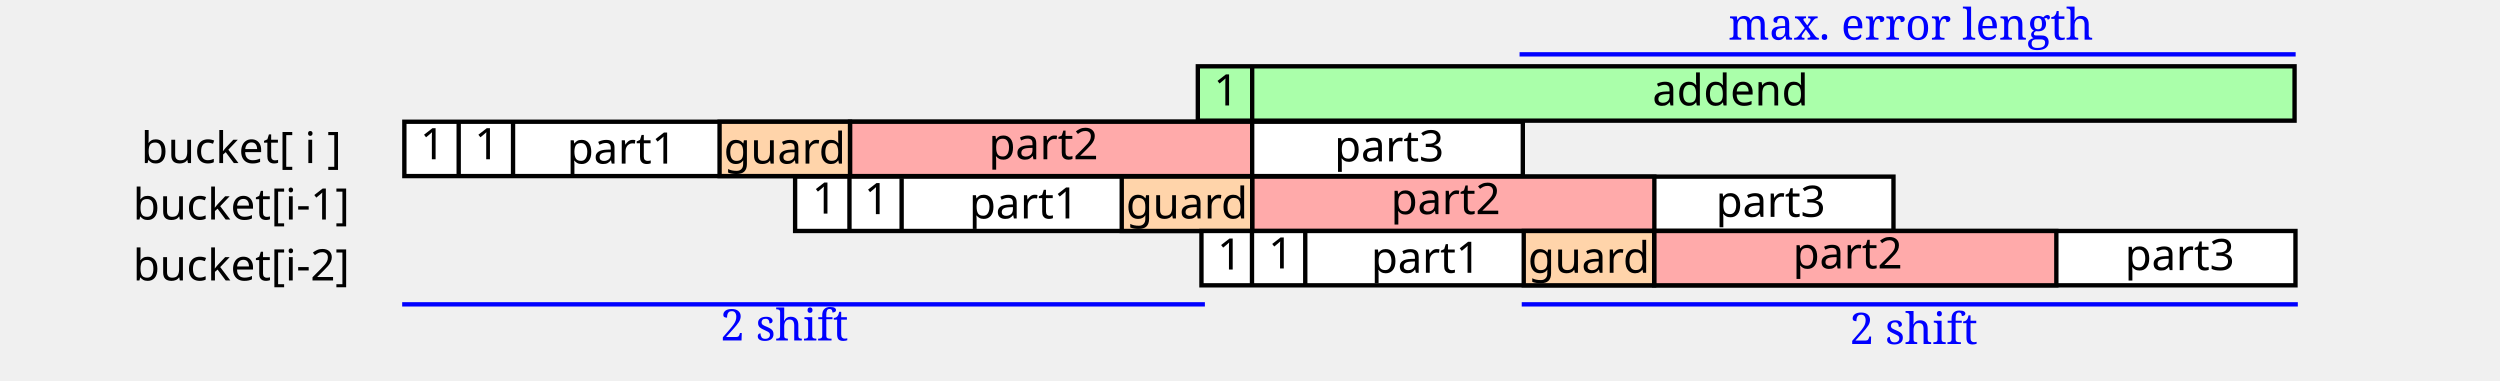
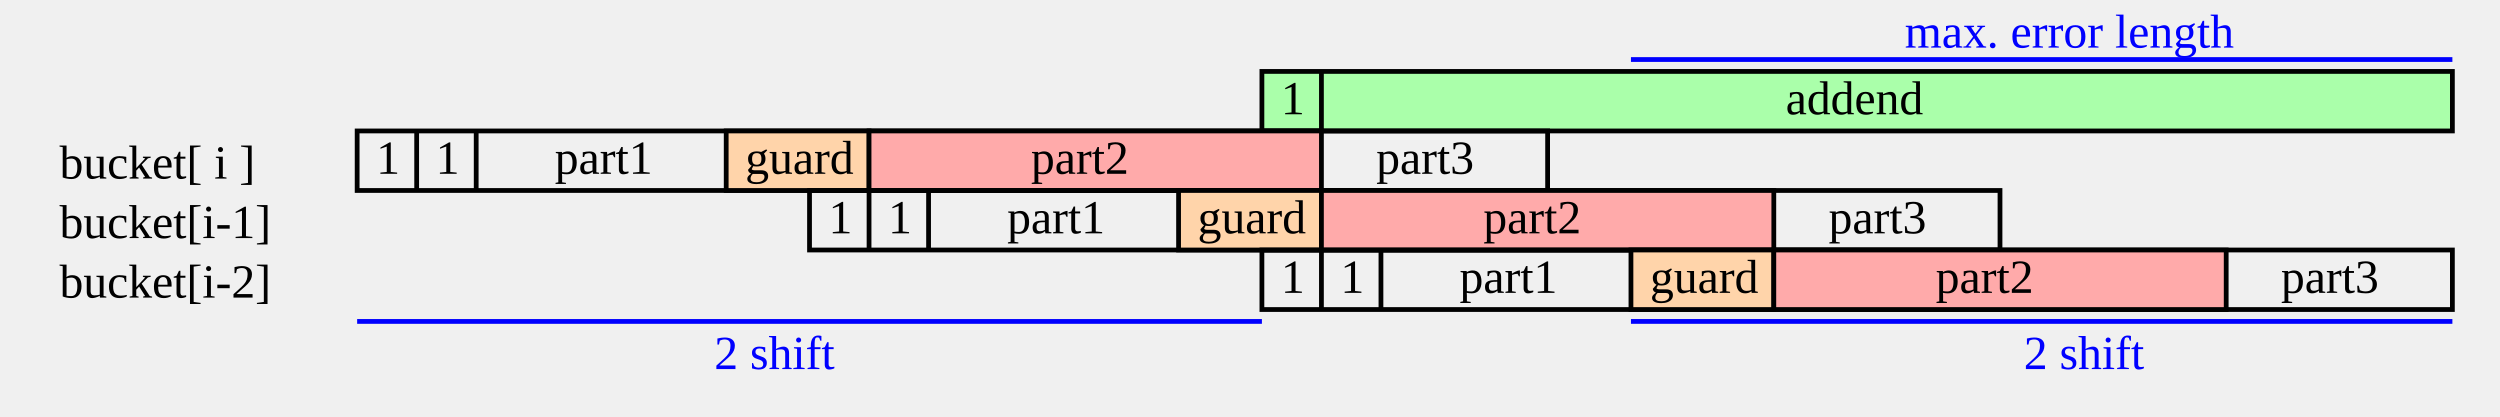
- <svg xmlns="http://www.w3.org/2000/svg" width="1150" height="175">
-   <g>
-     <text id="svg_106" fill="#000000" stroke="#000000" stroke-width="0" stroke-dasharray="null" stroke-linejoin="null" stroke-linecap="null" x="111" y="75" font-size="20" font-family="null" text-anchor="middle" xml:space="preserve">bucket[ i ]</text>
-     <text id="svg_107" fill="#000000" stroke="#000000" stroke-width="0" stroke-dasharray="null" stroke-linejoin="null" stroke-linecap="null" x="111" y="101" font-size="20" font-family="null" text-anchor="middle" xml:space="preserve">bucket[i-1]</text>
-     <text fill="#000000" stroke="#000000" stroke-width="0" stroke-dasharray="null" stroke-linejoin="null" stroke-linecap="null" x="111" y="129" font-size="20" font-family="null" text-anchor="middle" xml:space="preserve" id="svg_1">bucket[i-2]</text>
-     <rect stroke="#000000" fill="#ffffff" stroke-width="2" stroke-dasharray="null" stroke-linejoin="null" stroke-linecap="null" x="186" y="56" width="514.5" height="25" id="svg_29" />
-     <rect stroke="#000000" fill="#ffaaaa" stroke-width="2" stroke-dasharray="null" stroke-linejoin="null" stroke-linecap="null" x="391" y="56" width="185" height="25" id="svg_34" />
-     <line y2="56" x2="211" y1="81" x1="211" stroke-linecap="null" stroke-linejoin="null" stroke-dasharray="null" stroke-width="2" stroke="#000000" fill="none" id="svg_30" />
-     <line y2="56" x2="236" y1="81" x1="236" stroke-linecap="null" stroke-linejoin="null" stroke-dasharray="null" stroke-width="2" stroke="#000000" fill="none" id="svg_31" />
-     <text fill="#000000" stroke="#000000" stroke-width="0" stroke-dasharray="null" stroke-linejoin="null" stroke-linecap="null" x="199" y="73.25" font-size="20" font-family="null" text-anchor="middle" xml:space="preserve" id="svg_32">1</text>
-     <text fill="#000000" stroke="#000000" stroke-width="0" stroke-dasharray="null" stroke-linejoin="null" stroke-linecap="null" x="224" y="73.25" font-size="20" font-family="null" text-anchor="middle" xml:space="preserve" id="svg_33">1</text>
-     <text fill="#000000" stroke="#000000" stroke-width="0" stroke-dasharray="null" stroke-linejoin="null" stroke-linecap="null" x="480" y="73.25" font-size="20" font-family="null" text-anchor="middle" xml:space="preserve" id="svg_35">part2</text>
-     <text fill="#000000" stroke="#000000" stroke-width="0" stroke-dasharray="null" stroke-linejoin="null" stroke-linecap="null" x="639" y="74.25" font-size="20" font-family="null" text-anchor="middle" xml:space="preserve" id="svg_36">part3</text>
-     <text id="svg_12" fill="#000000" stroke="#000000" stroke-width="0" stroke-dasharray="null" stroke-linejoin="null" stroke-linecap="null" x="286" y="75.25" font-size="20" font-family="null" text-anchor="middle" xml:space="preserve">part1</text>
-     <rect stroke="#000000" fill="#ffd4aa" stroke-width="2" stroke-dasharray="null" stroke-linejoin="null" stroke-linecap="null" x="331" y="56" width="60" height="25" id="svg_2" />
-     <text fill="#000000" stroke="#000000" stroke-width="0" stroke-dasharray="null" stroke-linejoin="null" stroke-linecap="null" x="361" y="75.25" font-size="20" font-family="null" text-anchor="middle" xml:space="preserve" id="svg_3">guard</text>
-     <rect stroke="#000000" id="svg_6" fill="#ffffff" stroke-width="2" stroke-dasharray="null" stroke-linejoin="null" stroke-linecap="null" x="365.75" y="81.25" width="505.25" height="25" />
-     <rect id="svg_7" stroke="#000000" fill="#ffaaaa" stroke-width="2" stroke-dasharray="null" stroke-linejoin="null" stroke-linecap="null" x="576" y="81.25" width="185" height="25" />
-     <line id="svg_8" y2="81.25" x2="390.75" y1="106.25" x1="390.75" stroke-linecap="null" stroke-linejoin="null" stroke-dasharray="null" stroke-width="2" stroke="#000000" fill="none" />
-     <line id="svg_9" y2="82" x2="414.75" y1="107" x1="414.75" stroke-linecap="null" stroke-linejoin="null" stroke-dasharray="null" stroke-width="2" stroke="#000000" fill="none" />
-     <text id="svg_10" fill="#000000" stroke="#000000" stroke-width="0" stroke-dasharray="null" stroke-linejoin="null" stroke-linecap="null" x="379.25" y="98.25" font-size="20" font-family="null" text-anchor="middle" xml:space="preserve">1</text>
-     <text id="svg_11" fill="#000000" stroke="#000000" stroke-width="0" stroke-dasharray="null" stroke-linejoin="null" stroke-linecap="null" x="403.25" y="98.5" font-size="20" font-family="null" text-anchor="middle" xml:space="preserve">1</text>
-     <text id="svg_13" fill="#000000" stroke="#000000" stroke-width="0" stroke-dasharray="null" stroke-linejoin="null" stroke-linecap="null" x="665" y="98.5" font-size="20" font-family="null" text-anchor="middle" xml:space="preserve">part2</text>
-     <text id="svg_14" fill="#000000" stroke="#000000" stroke-width="0" stroke-dasharray="null" stroke-linejoin="null" stroke-linecap="null" x="814.5" y="99.75" font-size="20" font-family="null" text-anchor="middle" xml:space="preserve">part3</text>
-     <text id="svg_15" fill="#000000" stroke="#000000" stroke-width="0" stroke-dasharray="null" stroke-linejoin="null" stroke-linecap="null" x="471" y="100.5" font-size="20" font-family="null" text-anchor="middle" xml:space="preserve">part1</text>
-     <rect id="svg_16" stroke="#000000" fill="#ffd4aa" stroke-width="2" stroke-dasharray="null" stroke-linejoin="null" stroke-linecap="null" x="516" y="81.25" width="60" height="25" />
-     <text id="svg_17" fill="#000000" stroke="#000000" stroke-width="0" stroke-dasharray="null" stroke-linejoin="null" stroke-linecap="null" x="546" y="100.5" font-size="20" font-family="null" text-anchor="middle" xml:space="preserve">guard</text>
-     <rect stroke="#000000" id="svg_19" fill="#ffffff" stroke-width="2" stroke-dasharray="null" stroke-linejoin="null" stroke-linecap="null" x="552.667" y="106.25" width="503.25" height="25" />
-     <rect id="svg_20" stroke="#000000" fill="#ffaaaa" stroke-width="2" stroke-dasharray="null" stroke-linejoin="null" stroke-linecap="null" x="760.917" y="106.25" width="185" height="25" />
-     <line id="svg_21" y2="107" x2="575.917" y1="132" x1="575.917" stroke-linecap="null" stroke-linejoin="null" stroke-dasharray="null" stroke-width="2" stroke="#000000" fill="none" />
-     <line id="svg_22" y2="106.5" x2="600.417" y1="131.5" x1="600.417" stroke-linecap="null" stroke-linejoin="null" stroke-dasharray="null" stroke-width="2" stroke="#000000" fill="none" />
-     <text id="svg_23" fill="#000000" stroke="#000000" stroke-width="0" stroke-dasharray="null" stroke-linejoin="null" stroke-linecap="null" x="565.667" y="124" font-size="20" font-family="null" text-anchor="middle" xml:space="preserve">1</text>
-     <text id="svg_24" fill="#000000" stroke="#000000" stroke-width="0" stroke-dasharray="null" stroke-linejoin="null" stroke-linecap="null" x="589.167" y="123.5" font-size="20" font-family="null" text-anchor="middle" xml:space="preserve">1</text>
-     <text id="svg_25" fill="#000000" stroke="#000000" stroke-width="0" stroke-dasharray="null" stroke-linejoin="null" stroke-linecap="null" x="849.917" y="123.5" font-size="20" font-family="null" text-anchor="middle" xml:space="preserve">part2</text>
-     <text id="svg_26" fill="#000000" stroke="#000000" stroke-width="0" stroke-dasharray="null" stroke-linejoin="null" stroke-linecap="null" x="1002.667" y="124.25" font-size="20" font-family="null" text-anchor="middle" xml:space="preserve">part3</text>
-     <text id="svg_27" fill="#000000" stroke="#000000" stroke-width="0" stroke-dasharray="null" stroke-linejoin="null" stroke-linecap="null" x="655.917" y="125.5" font-size="20" font-family="null" text-anchor="middle" xml:space="preserve">part1</text>
-     <rect id="svg_28" stroke="#000000" fill="#ffd4aa" stroke-width="2" stroke-dasharray="null" stroke-linejoin="null" stroke-linecap="null" x="700.917" y="106.25" width="60" height="25" />
-     <text id="svg_37" fill="#000000" stroke="#000000" stroke-width="0" stroke-dasharray="null" stroke-linejoin="null" stroke-linecap="null" x="730.917" y="125.5" font-size="20" font-family="null" text-anchor="middle" xml:space="preserve">guard</text>
-     <g id="svg_38">
-       <rect fill="#aaffaa" stroke-width="2" stroke-dasharray="null" stroke-linejoin="null" stroke-linecap="null" x="551" y="30.5" width="504.5" height="25" id="svg_61" stroke="#000000" />
-       <line fill="none" stroke="#000000" stroke-width="2" stroke-dasharray="null" stroke-linejoin="null" stroke-linecap="null" x1="576" y1="30.5" x2="576" y2="55.5" id="svg_62" />
-       <text fill="#000000" stroke="#000000" stroke-width="0" stroke-dasharray="null" stroke-linejoin="null" stroke-linecap="null" x="564" y="48.5" font-size="20" font-family="null" text-anchor="middle" xml:space="preserve" id="svg_63">1</text>
-       <text stroke="#000000" fill="#000000" stroke-width="0" stroke-dasharray="null" stroke-linejoin="null" stroke-linecap="null" x="796" y="48.5" font-size="20" font-family="null" text-anchor="middle" xml:space="preserve" id="svg_64">addend</text>
+ <svg xmlns="http://www.w3.org/2000/svg" width="1050" height="175">
+   <defs>
+     <style type="text/css">
+     
+     text {
+       fill: #000000;
+       stroke: #000000;
+       stroke-width: 0;
+       font-size: 20px;
+     }
+     text.blue {
+       fill: #0000ff;
+       stroke: #0000ff;
+     }
+     rect {
+       fill: #ffffff;
+       fill-opacity: 0;
+       stroke: #000000;
+       stroke-width: 2px;
+     }
+     rect.green {
+       fill: #aaffaa;
+       fill-opacity: 1.0;
+     }
+     rect.orange {
+       fill: #ffd4aa;
+       fill-opacity: 1.0;
+     }
+     rect.red {
+       fill: #ffaaaa;
+       fill-opacity: 1.0;
+     }
+     line {
+       stroke: #000000;
+       stroke-width: 2px;
+     }
+     line.blue {
+       stroke: #0000ff;
+     }
+     
+     </style>
+   </defs>
+   <g transform="translate(25,75)">
+     <text y="0">bucket[ i ]</text>
+     <text y="25">bucket[i-1]</text>
+     <text y="50">bucket[i-2]</text>
+   </g>
+   <g transform="translate(150,55)">
+     <g transform="translate(380,-25)">
+       <rect x="0" y="0" width="500" height="25" class="green" />
+       <line x1="25" y1="0" x2="25" y2="25" />
+       <text x="8" y="18">1</text>
+       <text x="220" y="18">addend</text>
    </g>
-     <line fill="none" stroke-width="2" stroke-dasharray="null" stroke-linejoin="null" stroke-linecap="null" x1="700" y1="140" x2="1057" y2="140" id="svg_39" stroke="#0000ff" />
-     <text fill="#0000ff" stroke="#0000ff" stroke-width="0" stroke-dasharray="null" stroke-linejoin="null" stroke-linecap="null" x="880.25" y="158.25" id="svg_40" font-size="20" font-family="serif" text-anchor="middle" xml:space="preserve">2 shift</text>
-     <line stroke="#0000ff" id="svg_41" fill="none" stroke-width="2" stroke-dasharray="null" stroke-linejoin="null" stroke-linecap="null" x1="185" y1="140" x2="554.25" y2="140" />
-     <text id="svg_42" fill="#0000ff" stroke="#0000ff" stroke-width="0" stroke-dasharray="null" stroke-linejoin="null" stroke-linecap="null" x="360.75" y="156.625" font-size="20" font-family="serif" text-anchor="middle" xml:space="preserve">2 shift</text>
-     <line id="svg_43" fill="none" stroke-width="2" stroke-dasharray="null" stroke-linejoin="null" stroke-linecap="null" x1="699" y1="25" x2="1056" y2="25" stroke="#0000ff" />
-     <text id="svg_44" fill="#0000ff" stroke="#0000ff" stroke-width="0" stroke-dasharray="null" stroke-linejoin="null" stroke-linecap="null" x="879" y="18.25" font-size="20" font-family="serif" text-anchor="middle" xml:space="preserve">max. error length</text>
+     <g>
+       <line x1="25" y1="0" x2="25" y2="25" />
+       <line x1="50" y1="0" x2="50" y2="25" />
+       <rect x="0" width="500" height="25" />
+       <rect x="155" width="60" height="25" class="orange" />
+       <rect x="215" width="190" height="25" class="red" />
+       <text x="8" y="18">1</text>
+       <text x="33" y="18">1</text>
+       <text x="83" y="18">part1</text>
+       <text x="163" y="18">guard</text>
+       <text x="283" y="18">part2</text>
+       <text x="428" y="18">part3</text>
+     </g>
+     <g transform="translate(190,25)">
+       <line x1="25" y1="0" x2="25" y2="25" />
+       <line x1="50" y1="0" x2="50" y2="25" />
+       <rect x="0" width="500" height="25" />
+       <rect x="155" width="60" height="25" class="orange" />
+       <rect x="215" width="190" height="25" class="red" />
+       <text x="8" y="18">1</text>
+       <text x="33" y="18">1</text>
+       <text x="83" y="18">part1</text>
+       <text x="163" y="18">guard</text>
+       <text x="283" y="18">part2</text>
+       <text x="428" y="18">part3</text>
+     </g>
+     <g transform="translate(380,50)">
+       <line x1="25" y1="0" x2="25" y2="25" />
+       <line x1="50" y1="0" x2="50" y2="25" />
+       <rect x="0" width="500" height="25" />
+       <rect x="155" width="60" height="25" class="orange" />
+       <rect x="215" width="190" height="25" class="red" />
+       <text x="8" y="18">1</text>
+       <text x="33" y="18">1</text>
+       <text x="83" y="18">part1</text>
+       <text x="163" y="18">guard</text>
+       <text x="283" y="18">part2</text>
+       <text x="428" y="18">part3</text>
+     </g>
+     <g>
+       <text x="150" y="100" class="blue">2 shift</text>
+       <text x="700" y="100" class="blue">2 shift</text>
+       <text x="650" y="-35" class="blue">max. error length</text>
+       <line x1="0" y1="80" x2="380" y2="80" class="blue" />
+       <line x1="535" y1="-30" x2="880" y2="-30" class="blue" />
+       <line x1="535" y1="80" x2="880" y2="80" class="blue" />
+     </g>
  </g>
</svg>
